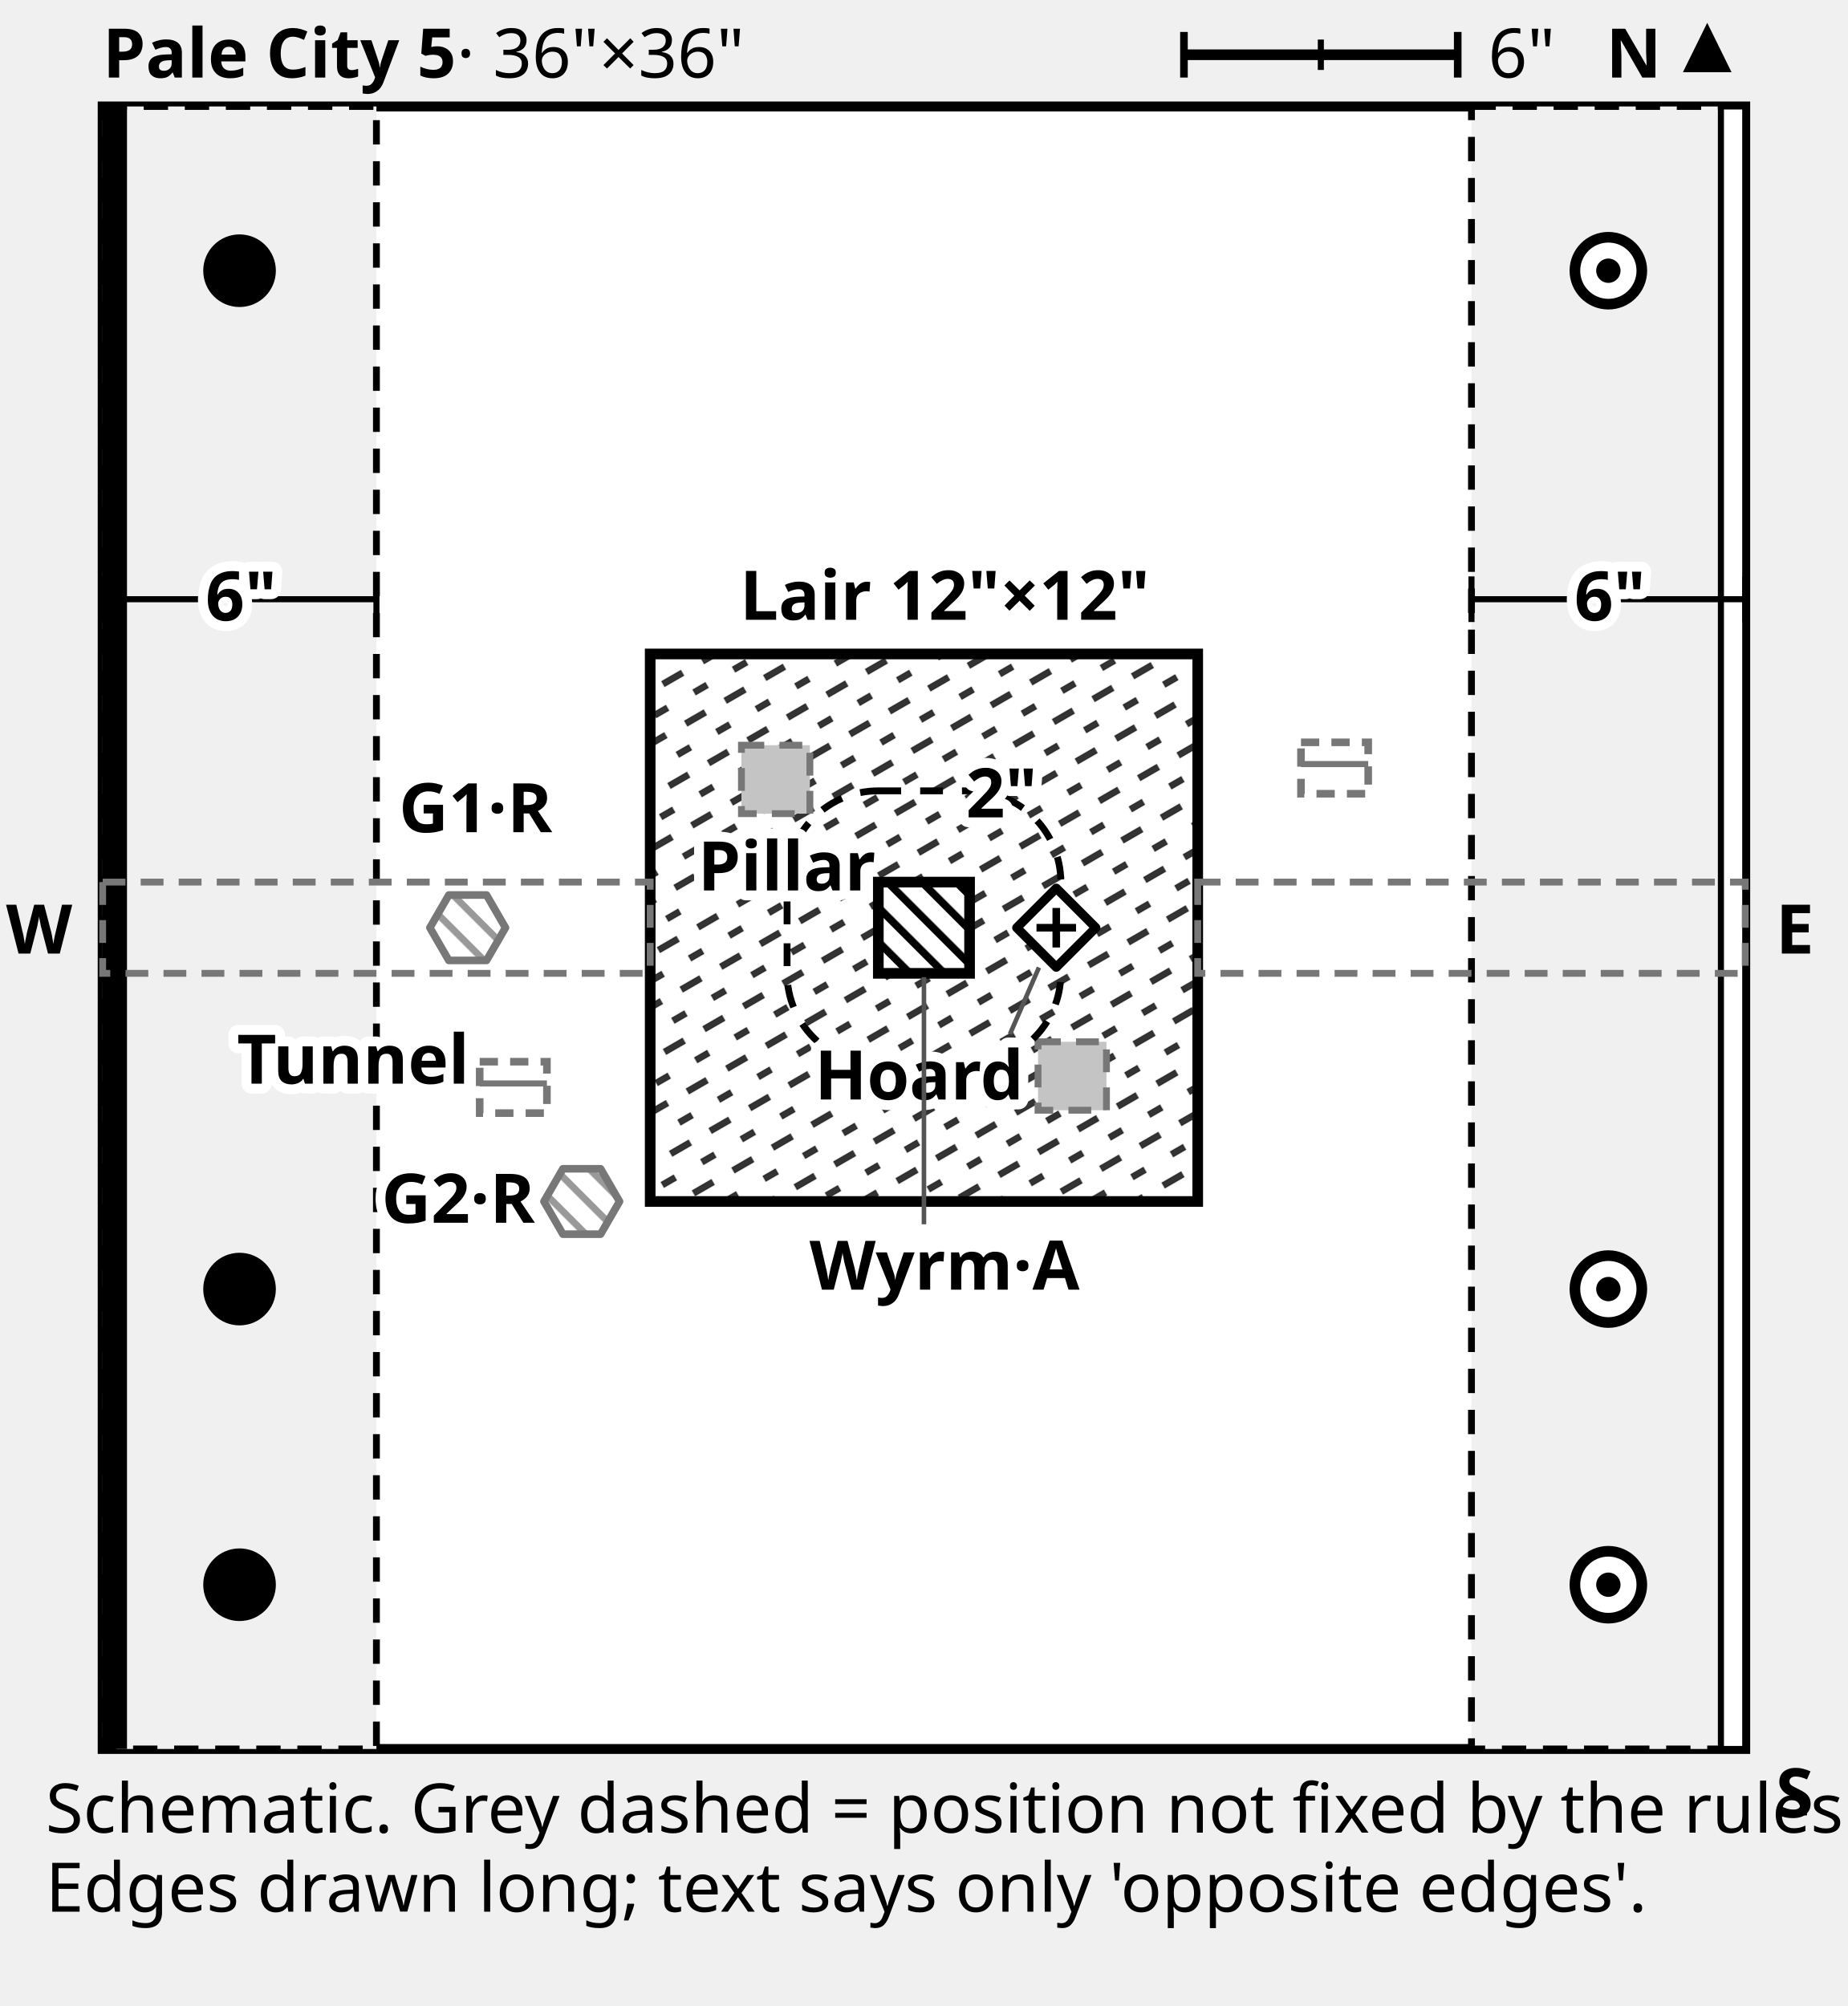
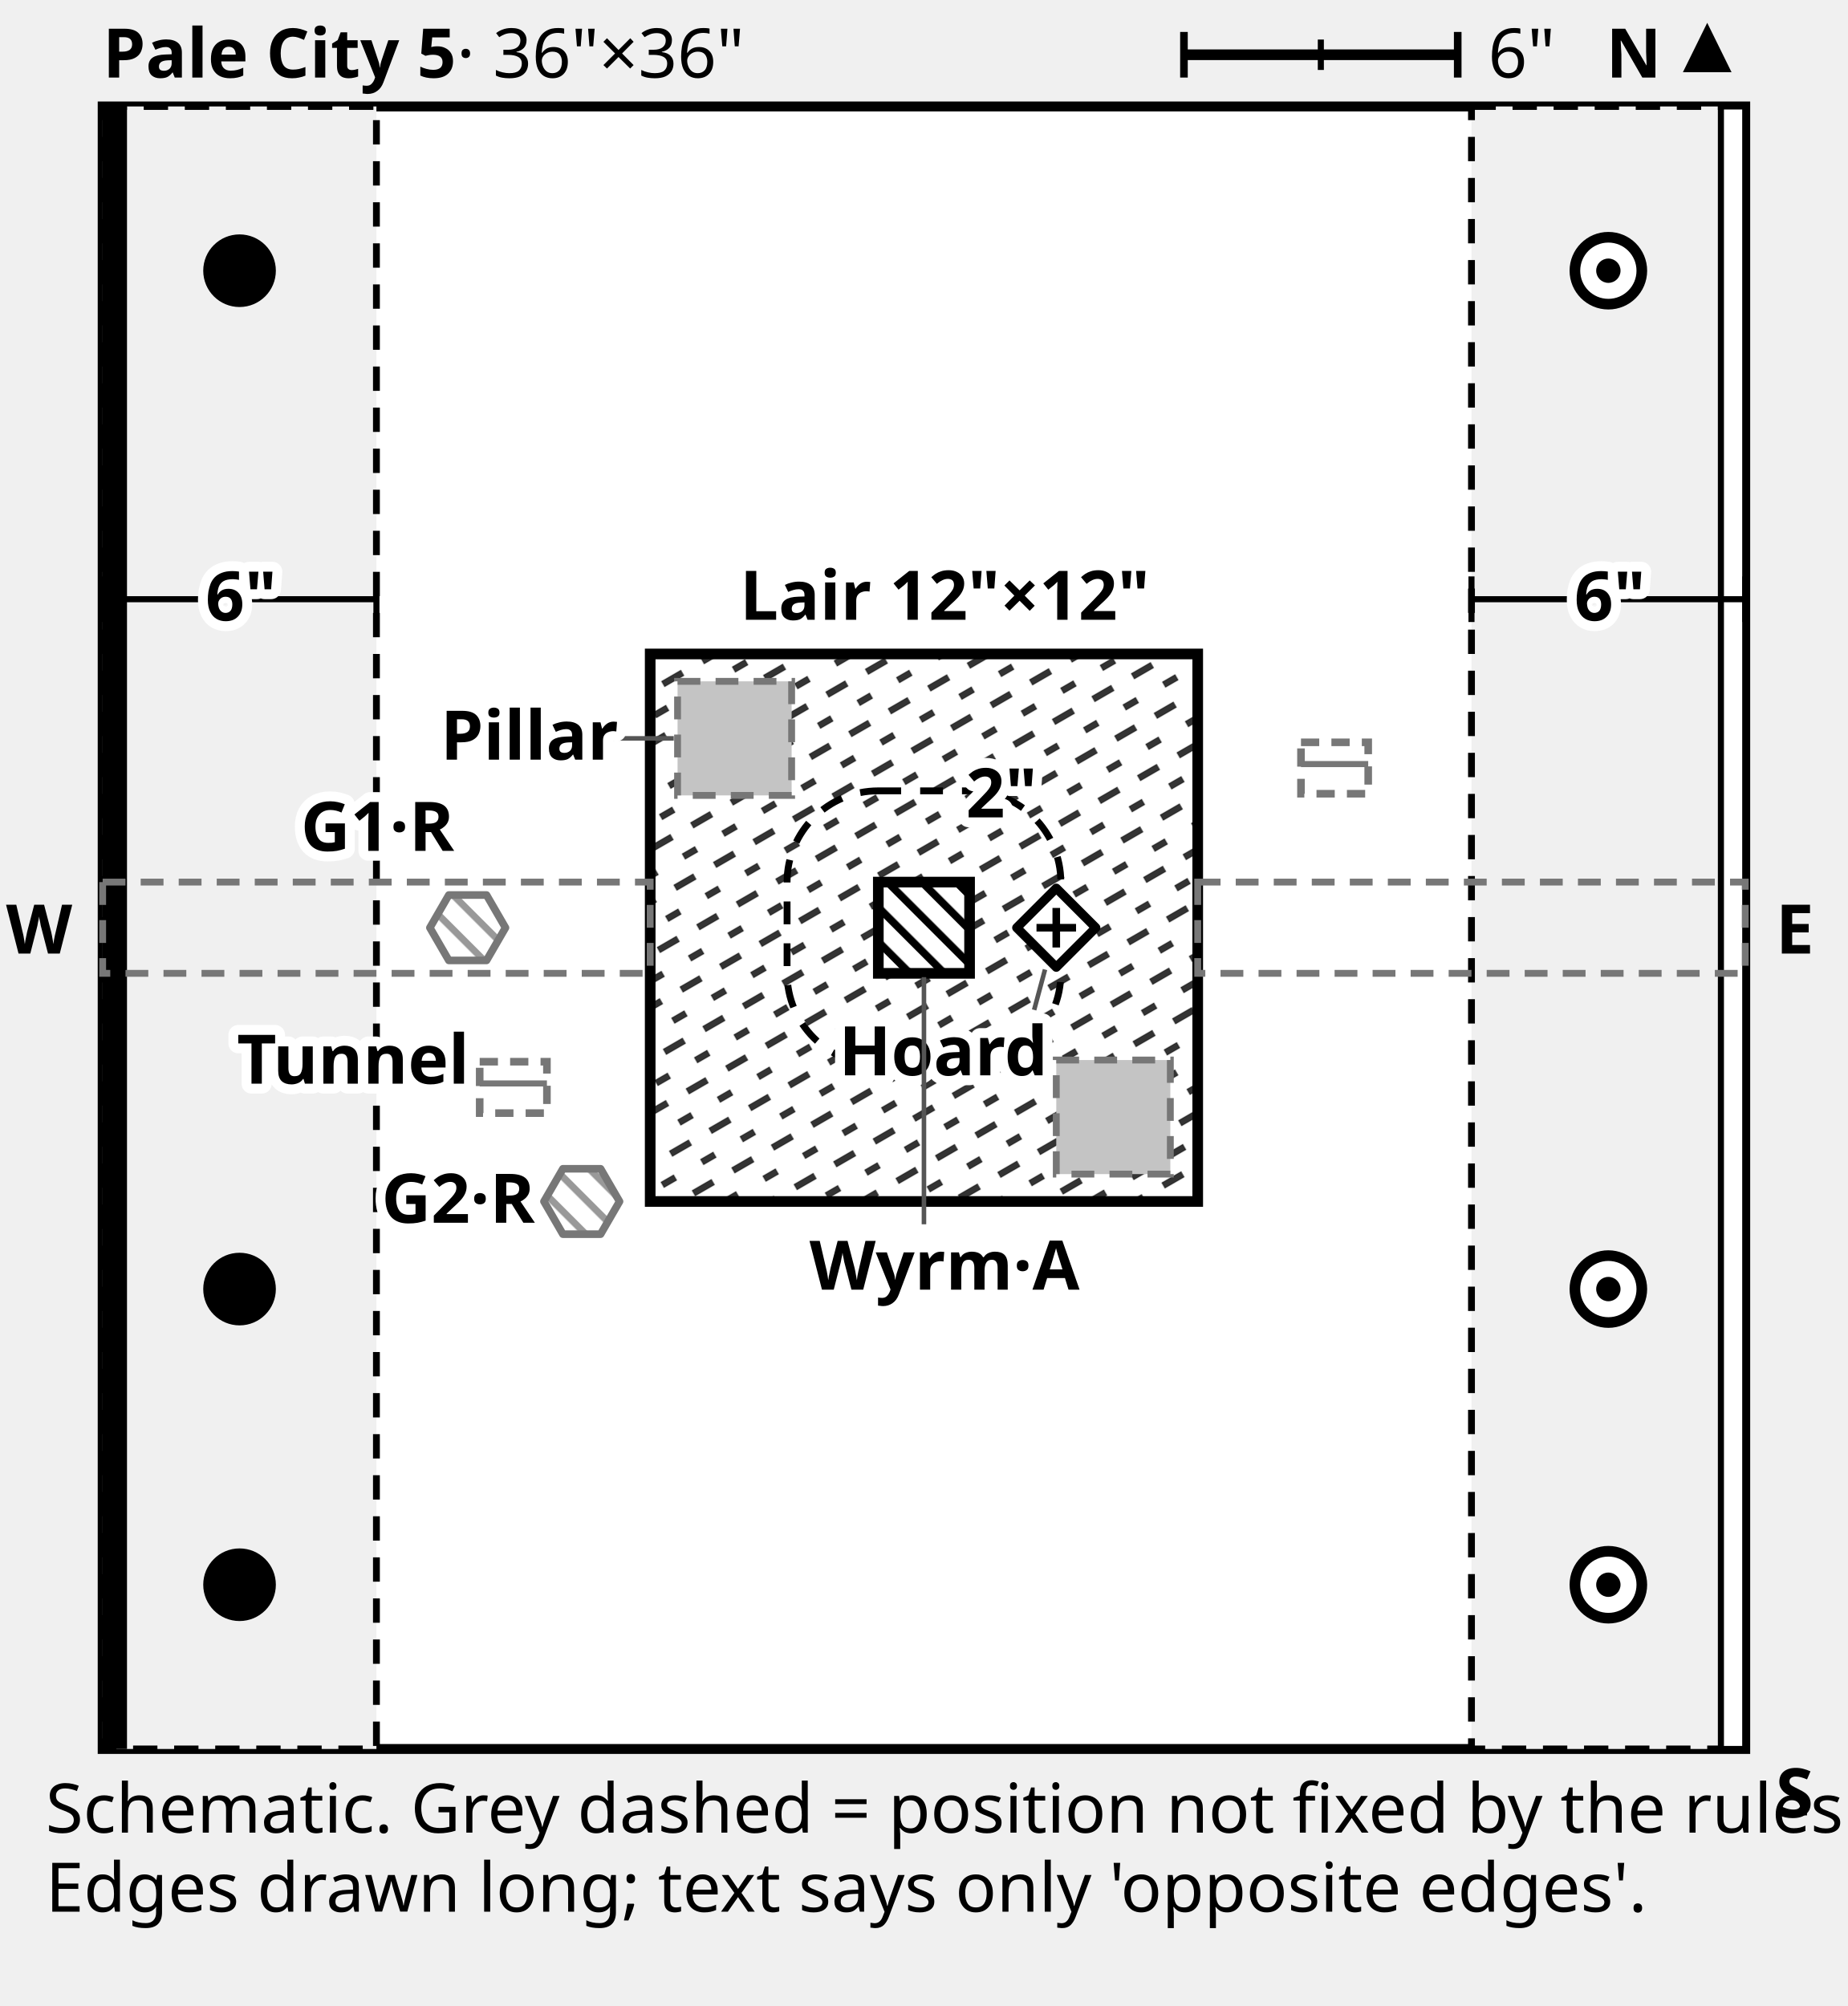
<svg xmlns="http://www.w3.org/2000/svg" width="243pt" height="263.8pt" viewBox="0 0 243 263.8">
  <defs>
    <pattern id="p-cover" width="5" height="5" patternUnits="userSpaceOnUse" patternTransform="rotate(45)">
      <rect width="5" height="5" fill="#fff" />
      <path d="M0 0.5H5M0.5 0V5" stroke="#444" stroke-width="0.7" fill="none" />
    </pattern>
    <pattern id="p-diff" width="4" height="4" patternUnits="userSpaceOnUse">
      <rect width="4" height="4" fill="#fff" />
      <circle cx="1" cy="1" r="0.75" fill="#222" />
      <circle cx="3" cy="3" r="0.75" fill="#222" />
    </pattern>
    <pattern id="p-imp" width="2.4" height="2.4" patternUnits="userSpaceOnUse" patternTransform="rotate(45)">
      <rect width="2.4" height="2.4" fill="#fff" />
      <path d="M0.4 0V2.4" stroke="#000" stroke-width="0.95" fill="none" />
    </pattern>
    <pattern id="p-mon" width="3.2" height="3.2" patternUnits="userSpaceOnUse" patternTransform="rotate(-45)">
      <rect width="3.2" height="3.2" fill="#fff" />
      <path d="M0.5 0V3.2" stroke="#000" stroke-width="1" fill="none" />
    </pattern>
    <pattern id="p-aoe" width="4" height="4" patternUnits="userSpaceOnUse" patternTransform="rotate(-45)">
      <rect width="4" height="4" fill="#fff" />
      <path d="M0.5 0V4" stroke="#777" stroke-width="1.4" fill="none" />
    </pattern>
  </defs>
  <defs>
    <pattern id="p-cover-l" width="5" height="5" patternUnits="userSpaceOnUse" patternTransform="rotate(45)">
      <rect width="5" height="5" fill="#fff" />
      <path d="M0 0.5H5M0.5 0V5" stroke="#aaa" stroke-width="0.6" fill="none" />
    </pattern>
    <pattern id="p-diff-l" width="4" height="4" patternUnits="userSpaceOnUse">
      <rect width="4" height="4" fill="#fff" />
      <circle cx="1" cy="1" r="0.7" fill="#999" />
      <circle cx="3" cy="3" r="0.7" fill="#999" />
    </pattern>
    <pattern id="p-imp-l" width="2.6" height="2.6" patternUnits="userSpaceOnUse" patternTransform="rotate(45)">
      <rect width="2.6" height="2.6" fill="#fff" />
      <path d="M0.4 0V2.6" stroke="#aaa" stroke-width="0.8" fill="none" />
    </pattern>
    <pattern id="p-mon-l" width="3.2" height="3.2" patternUnits="userSpaceOnUse" patternTransform="rotate(-45)">
      <rect width="3.2" height="3.2" fill="#fff" />
      <path d="M0.5 0V3.2" stroke="#999" stroke-width="0.9" fill="none" />
    </pattern>
    <pattern id="p-water" width="6" height="4" patternUnits="userSpaceOnUse">
      <rect width="6" height="4" fill="#fff" />
      <path d="M0 2.2Q1.5 0.4 3 2.2T6 2.2" stroke="#333" stroke-width="0.8" fill="none" />
    </pattern>
    <pattern id="p-water-l" width="6" height="4" patternUnits="userSpaceOnUse">
      <rect width="6" height="4" fill="#fff" />
      <path d="M0 2.2Q1.5 0.4 3 2.2T6 2.2" stroke="#aaa" stroke-width="0.8" fill="none" />
    </pattern>
    <pattern id="p-slip" width="6" height="6" patternUnits="userSpaceOnUse" patternTransform="rotate(-30)">
      <rect width="6" height="6" fill="#fff" />
      <path d="M0.5 1.5H3.5M3.5 4.5H5.5" stroke="#333" stroke-width="0.9" fill="none" />
    </pattern>
    <pattern id="p-slip-l" width="6" height="6" patternUnits="userSpaceOnUse" patternTransform="rotate(-30)">
      <rect width="6" height="6" fill="#fff" />
      <path d="M0.5 1.5H3.5M3.5 4.5H5.5" stroke="#aaa" stroke-width="0.9" fill="none" />
    </pattern>
    <pattern id="p-dark" width="4" height="4" patternUnits="userSpaceOnUse">
      <rect width="4" height="4" fill="#d9d9d9" />
      <path d="M0 4L4 0" stroke="#fff" stroke-width="0.9" fill="none" />
    </pattern>
    <pattern id="p-diffo" width="4" height="4" patternUnits="userSpaceOnUse">
      <circle cx="1" cy="1" r="0.8" fill="#222" />
      <circle cx="3" cy="3" r="0.8" fill="#222" />
    </pattern>
    <pattern id="p-diffo-l" width="4" height="4" patternUnits="userSpaceOnUse">
      <circle cx="1" cy="1" r="0.8" fill="#999" />
      <circle cx="3" cy="3" r="0.8" fill="#999" />
    </pattern>
    <pattern id="p-chasm" width="6" height="6" patternUnits="userSpaceOnUse">
      <rect width="6" height="6" fill="#d4d4d4" />
      <path d="M1.5 0V6M4.5 0V6" stroke="#333" stroke-width="1.1" stroke-dasharray="2.6 1.6" fill="none" />
    </pattern>
    <pattern id="p-chasm-l" width="6" height="6" patternUnits="userSpaceOnUse">
      <rect width="6" height="6" fill="#efefef" />
      <path d="M1.5 0V6M4.5 0V6" stroke="#aaa" stroke-width="1.1" stroke-dasharray="2.6 1.6" fill="none" />
    </pattern>
    <clipPath id="bclip">
      <rect x="13.5" y="14" width="216" height="216" />
    </clipPath>
  </defs>
  <rect x="13.5" y="14" width="216" height="216" fill="#fff" stroke="#000" stroke-width="1.3" />
  <g data-glyph="zone-A">
    <rect x="13.5" y="14" width="36" height="216" fill="#f0f0f0" stroke="#000" stroke-width="0.9" stroke-dasharray="3.2 2.2" />
    <rect x="13.5" y="14" width="3.2" height="216" fill="#000" />
  </g>
  <g data-glyph="dim">
    <line x1="13.5" y1="78.8" x2="49.5" y2="78.8" stroke="#000" stroke-width="0.8" stroke-linecap="butt" />
    <line x1="13.5" y1="75.8" x2="13.5" y2="81.8" stroke="#000" stroke-width="0.8" stroke-linecap="butt" />
    <line x1="49.5" y1="75.8" x2="49.5" y2="81.8" stroke="#000" stroke-width="0.8" stroke-linecap="butt" />
  </g>
  <g data-glyph="zone-B">
    <rect x="193.5" y="14" width="36" height="216" fill="#f0f0f0" stroke="#000" stroke-width="0.9" stroke-dasharray="3.2 2.2" />
    <rect x="226.3" y="14" width="3.2" height="216" fill="#fff" stroke="#000" stroke-width="0.8" />
  </g>
  <g data-glyph="dim">
    <line x1="193.5" y1="78.8" x2="229.5" y2="78.8" stroke="#000" stroke-width="0.8" stroke-linecap="butt" />
    <line x1="193.5" y1="75.8" x2="193.5" y2="81.8" stroke="#000" stroke-width="0.8" stroke-linecap="butt" />
    <line x1="229.5" y1="75.8" x2="229.5" y2="81.8" stroke="#000" stroke-width="0.8" stroke-linecap="butt" />
  </g>
  <g data-glyph="ter-slippery">
    <rect x="85.5" y="86" width="72" height="72" fill="url(#p-slip)" stroke="#000" stroke-width="1.4" />
  </g>
  <g data-glyph="ter-open" data-state="illus">
    <rect x="13.5" y="116" width="72" height="12" fill="none" stroke="#777" stroke-width="0.9" stroke-dasharray="3 2" />
  </g>
  <g data-glyph="ter-open" data-state="illus">
    <rect x="157.5" y="116" width="72" height="12" fill="none" stroke="#777" stroke-width="0.9" stroke-dasharray="3 2" />
  </g>
  <g data-glyph="ter-blocking" data-state="illus">
-     <rect x="97.5" y="98" width="9" height="9" fill="#c4c4c4" stroke="#777" stroke-width="0.9" stroke-dasharray="3 2" />
+     <rect x="89.1" y="89.6" width="15" height="15" fill="#c4c4c4" stroke="#777" stroke-width="0.9" stroke-dasharray="3 2" />
  </g>
  <g data-glyph="ter-blocking" data-state="illus">
-     <rect x="136.5" y="137" width="9" height="9" fill="#c4c4c4" stroke="#777" stroke-width="0.9" stroke-dasharray="3 2" />
+     <rect x="138.9" y="139.4" width="15" height="15" fill="#c4c4c4" stroke="#777" stroke-width="0.9" stroke-dasharray="3 2" />
  </g>
  <g data-glyph="ring">
    <g clip-path="url(#bclip)">
      <path d="M115.5 104 H127.5 A12 12 0 0 1 139.5 116 V128 A12 12 0 0 1 127.5 140 H115.5 A12 12 0 0 1 103.5 128 V116 A12 12 0 0 1 115.5 104 Z" fill="none" stroke="#000" stroke-width="0.9" stroke-linecap="butt" stroke-linejoin="round" stroke-dasharray="3 2.5" />
    </g>
  </g>
  <g data-glyph="obj">
    <polygon points="138.9,116.8 144.1,122 138.9,127.2 133.7,122" fill="#fff" stroke="#000" stroke-width="1.2" stroke-linejoin="round" />
    <line x1="136.3" y1="122" x2="141.5" y2="122" stroke="#000" stroke-width="1" stroke-linecap="butt" />
    <line x1="138.9" y1="119.4" x2="138.9" y2="124.6" stroke="#000" stroke-width="1" stroke-linecap="butt" />
  </g>
  <g data-glyph="chest" data-state="illus">
    <rect x="63.08" y="139.62" width="8.84" height="6.76" fill="#fff" stroke="#777" stroke-width="1" stroke-dasharray="2.4 1.6" />
    <line x1="63.08" y1="142.48" x2="71.92" y2="142.48" stroke="#777" stroke-width="0.8" stroke-linecap="butt" />
  </g>
  <g data-glyph="chest" data-state="illus">
    <rect x="171.08" y="97.62" width="8.84" height="6.76" fill="#fff" stroke="#777" stroke-width="1" stroke-dasharray="2.4 1.6" />
    <line x1="171.08" y1="100.48" x2="179.92" y2="100.48" stroke="#777" stroke-width="0.8" stroke-linecap="butt" />
  </g>
  <g data-glyph="mon-L">
    <rect x="115.5" y="116" width="12" height="12" fill="url(#p-mon)" stroke="#000" stroke-width="1.4" />
  </g>
  <g data-glyph="mon" data-state="illus">
    <polygon points="66.47,122 63.98,126.3 59.02,126.3 56.53,122 59.02,117.7 63.98,117.7" fill="url(#p-mon-l)" stroke="#777" stroke-width="1" stroke-linejoin="round" />
  </g>
  <g data-glyph="mon" data-state="illus">
    <polygon points="81.47,158 78.98,162.3 74.02,162.3 71.53,158 74.02,153.7 78.98,153.7" fill="url(#p-mon-l)" stroke="#777" stroke-width="1" stroke-linejoin="round" />
  </g>
  <g data-glyph="hero-A">
    <circle cx="31.5" cy="35.6" r="4.4" fill="#000" stroke="#000" stroke-width="0.75" />
  </g>
  <g data-glyph="hero-A">
    <circle cx="31.5" cy="169.52" r="4.4" fill="#000" stroke="#000" stroke-width="0.75" />
  </g>
  <g data-glyph="hero-A">
    <circle cx="31.5" cy="208.4" r="4.4" fill="#000" stroke="#000" stroke-width="0.75" />
  </g>
  <g data-glyph="hero-B">
    <circle cx="211.5" cy="35.6" r="4.4" fill="#fff" stroke="#000" stroke-width="1.4" />
    <circle cx="211.5" cy="35.6" r="1.6" fill="#000" />
  </g>
  <g data-glyph="hero-B">
    <circle cx="211.5" cy="169.52" r="4.4" fill="#fff" stroke="#000" stroke-width="1.4" />
    <circle cx="211.5" cy="169.52" r="1.6" fill="#000" />
  </g>
  <g data-glyph="hero-B">
    <circle cx="211.5" cy="208.4" r="4.4" fill="#fff" stroke="#000" stroke-width="1.4" />
    <circle cx="211.5" cy="208.4" r="1.6" fill="#000" />
  </g>
  <text x="27.02" y="81.6" font-family="'Source Sans 3'" font-size="9" font-weight="600" fill="#000" stroke="#fff" stroke-width="2.6" stroke-linejoin="round" paint-order="stroke">6"</text>
  <text x="207.02" y="81.6" font-family="'Source Sans 3'" font-size="9" font-weight="600" fill="#000" stroke="#fff" stroke-width="2.6" stroke-linejoin="round" paint-order="stroke">6"</text>
  <text x="127.02" y="107.49" font-family="'Source Sans 3'" font-size="9" font-weight="600" fill="#000" stroke="#fff" stroke-width="2.6" stroke-linejoin="round" paint-order="stroke">2"</text>
  <text x="97.28" y="81.5" font-family="'Source Sans 3'" font-size="9" font-weight="600" fill="#000" stroke="#fff" stroke-width="2.6" stroke-linejoin="round" paint-order="stroke">Lair 12"×12"</text>
  <text x="31.15" y="142.51" font-family="'Source Sans 3'" font-size="9" font-weight="600" fill="#000" stroke="#fff" stroke-width="2.6" stroke-linejoin="round" paint-order="stroke">Tunnel</text>
-   <text x="91.76" y="117.1" font-family="'Source Sans 3'" font-size="9" font-weight="600" fill="#000" stroke="#fff" stroke-width="2.6" stroke-linejoin="round" paint-order="stroke">Pillar</text>
  <g data-glyph="leader">
-     <line x1="136.62" y1="127.23" x2="132.81" y2="135.99" stroke="#555" stroke-width="0.6" stroke-linecap="butt" />
-   </g>
-   <text x="107.12" y="144.59" font-family="'Source Sans 3'" font-size="9" font-weight="600" fill="#000" stroke="#fff" stroke-width="2.6" stroke-linejoin="round" paint-order="stroke">Hoard</text>
+     <line x1="88.6" y1="97.1" x2="80.1" y2="97.1" stroke="#555" stroke-width="0.6" stroke-linecap="butt" />
+   </g>
+   <text x="57.92" y="99.9" font-family="'Source Sans 3'" font-size="9" font-weight="600" fill="#000" stroke="#fff" stroke-width="2.6" stroke-linejoin="round" paint-order="stroke">Pillar</text>
+   <g data-glyph="leader">
+     <line x1="137.42" y1="127.5" x2="135.99" y2="132.81" stroke="#555" stroke-width="0.6" stroke-linecap="butt" />
+   </g>
+   <text x="110.3" y="141.41" font-family="'Source Sans 3'" font-size="9" font-weight="600" fill="#000" stroke="#fff" stroke-width="2.6" stroke-linejoin="round" paint-order="stroke">Hoard</text>
  <g data-glyph="leader">
    <line x1="121.5" y1="128.5" x2="121.5" y2="161" stroke="#555" stroke-width="0.6" stroke-linecap="butt" />
  </g>
  <text x="106.45" y="169.6" font-family="'Source Sans 3'" font-size="9" font-weight="600" fill="#000" stroke="#fff" stroke-width="2.6" stroke-linejoin="round" paint-order="stroke">Wyrm·A</text>
-   <text x="52.46" y="109.44" font-family="'Source Sans 3'" font-size="9" font-weight="600" fill="#000" stroke="#fff" stroke-width="2.6" stroke-linejoin="round" paint-order="stroke">G1·R</text>
+   <text x="39.56" y="111.89" font-family="'Source Sans 3'" font-size="9" font-weight="600" fill="#000" stroke="#fff" stroke-width="2.6" stroke-linejoin="round" paint-order="stroke">G1·R</text>
  <text x="50.17" y="160.8" font-family="'Source Sans 3'" font-size="9" font-weight="600" fill="#000" stroke="#fff" stroke-width="2.6" stroke-linejoin="round" paint-order="stroke">G2·R</text>
  <text x="13.5" y="10.2" font-weight="700" font-family="'Source Sans 3'" font-size="9" fill="#000">Pale City 5</text>
  <text x="60.05" y="10.2" font-weight="400" font-family="'Source Sans 3'" font-size="9" fill="#000">·  36"×36"</text>
  <g data-glyph="compass">
    <polygon points="224.5,3 221.3,9.5 227.7,9.5" fill="#000" />
    <text x="218.5" y="10.2" font-weight="700" font-family="'Source Sans 3'" font-size="9" fill="#000" text-anchor="end">N</text>
  </g>
  <g data-glyph="scale">
    <line x1="155.69" y1="7.2" x2="191.69" y2="7.2" stroke="#000" stroke-width="1.4" stroke-linecap="butt" />
    <line x1="155.69" y1="4.2" x2="155.69" y2="10.2" stroke="#000" stroke-width="1" stroke-linecap="butt" />
    <line x1="191.69" y1="4.2" x2="191.69" y2="10.2" stroke="#000" stroke-width="1" stroke-linecap="butt" />
    <line x1="173.69" y1="5.2" x2="173.69" y2="9.2" stroke="#000" stroke-width="0.8" stroke-linecap="butt" />
    <text x="195.69" y="10.2" font-weight="400" font-family="'Source Sans 3'" font-size="9" fill="#000">6"</text>
  </g>
  <text x="9.5" y="125.4" font-weight="700" font-family="'Source Sans 3'" font-size="9" fill="#000" text-anchor="end">W</text>
  <text x="233.5" y="125.4" font-weight="700" font-family="'Source Sans 3'" font-size="9" fill="#000">E</text>
  <text x="233.5" y="239" font-weight="700" font-family="'Source Sans 3'" font-size="9" fill="#000">S</text>
  <text x="6" y="241" font-weight="400" font-family="'Source Sans 3'" font-size="9" fill="#000">Schematic. Grey dashed = position not fixed by the rules.</text>
  <text x="6" y="251.4" font-weight="400" font-family="'Source Sans 3'" font-size="9" fill="#000">Edges drawn long; text says only 'opposite edges'.</text>
</svg>
